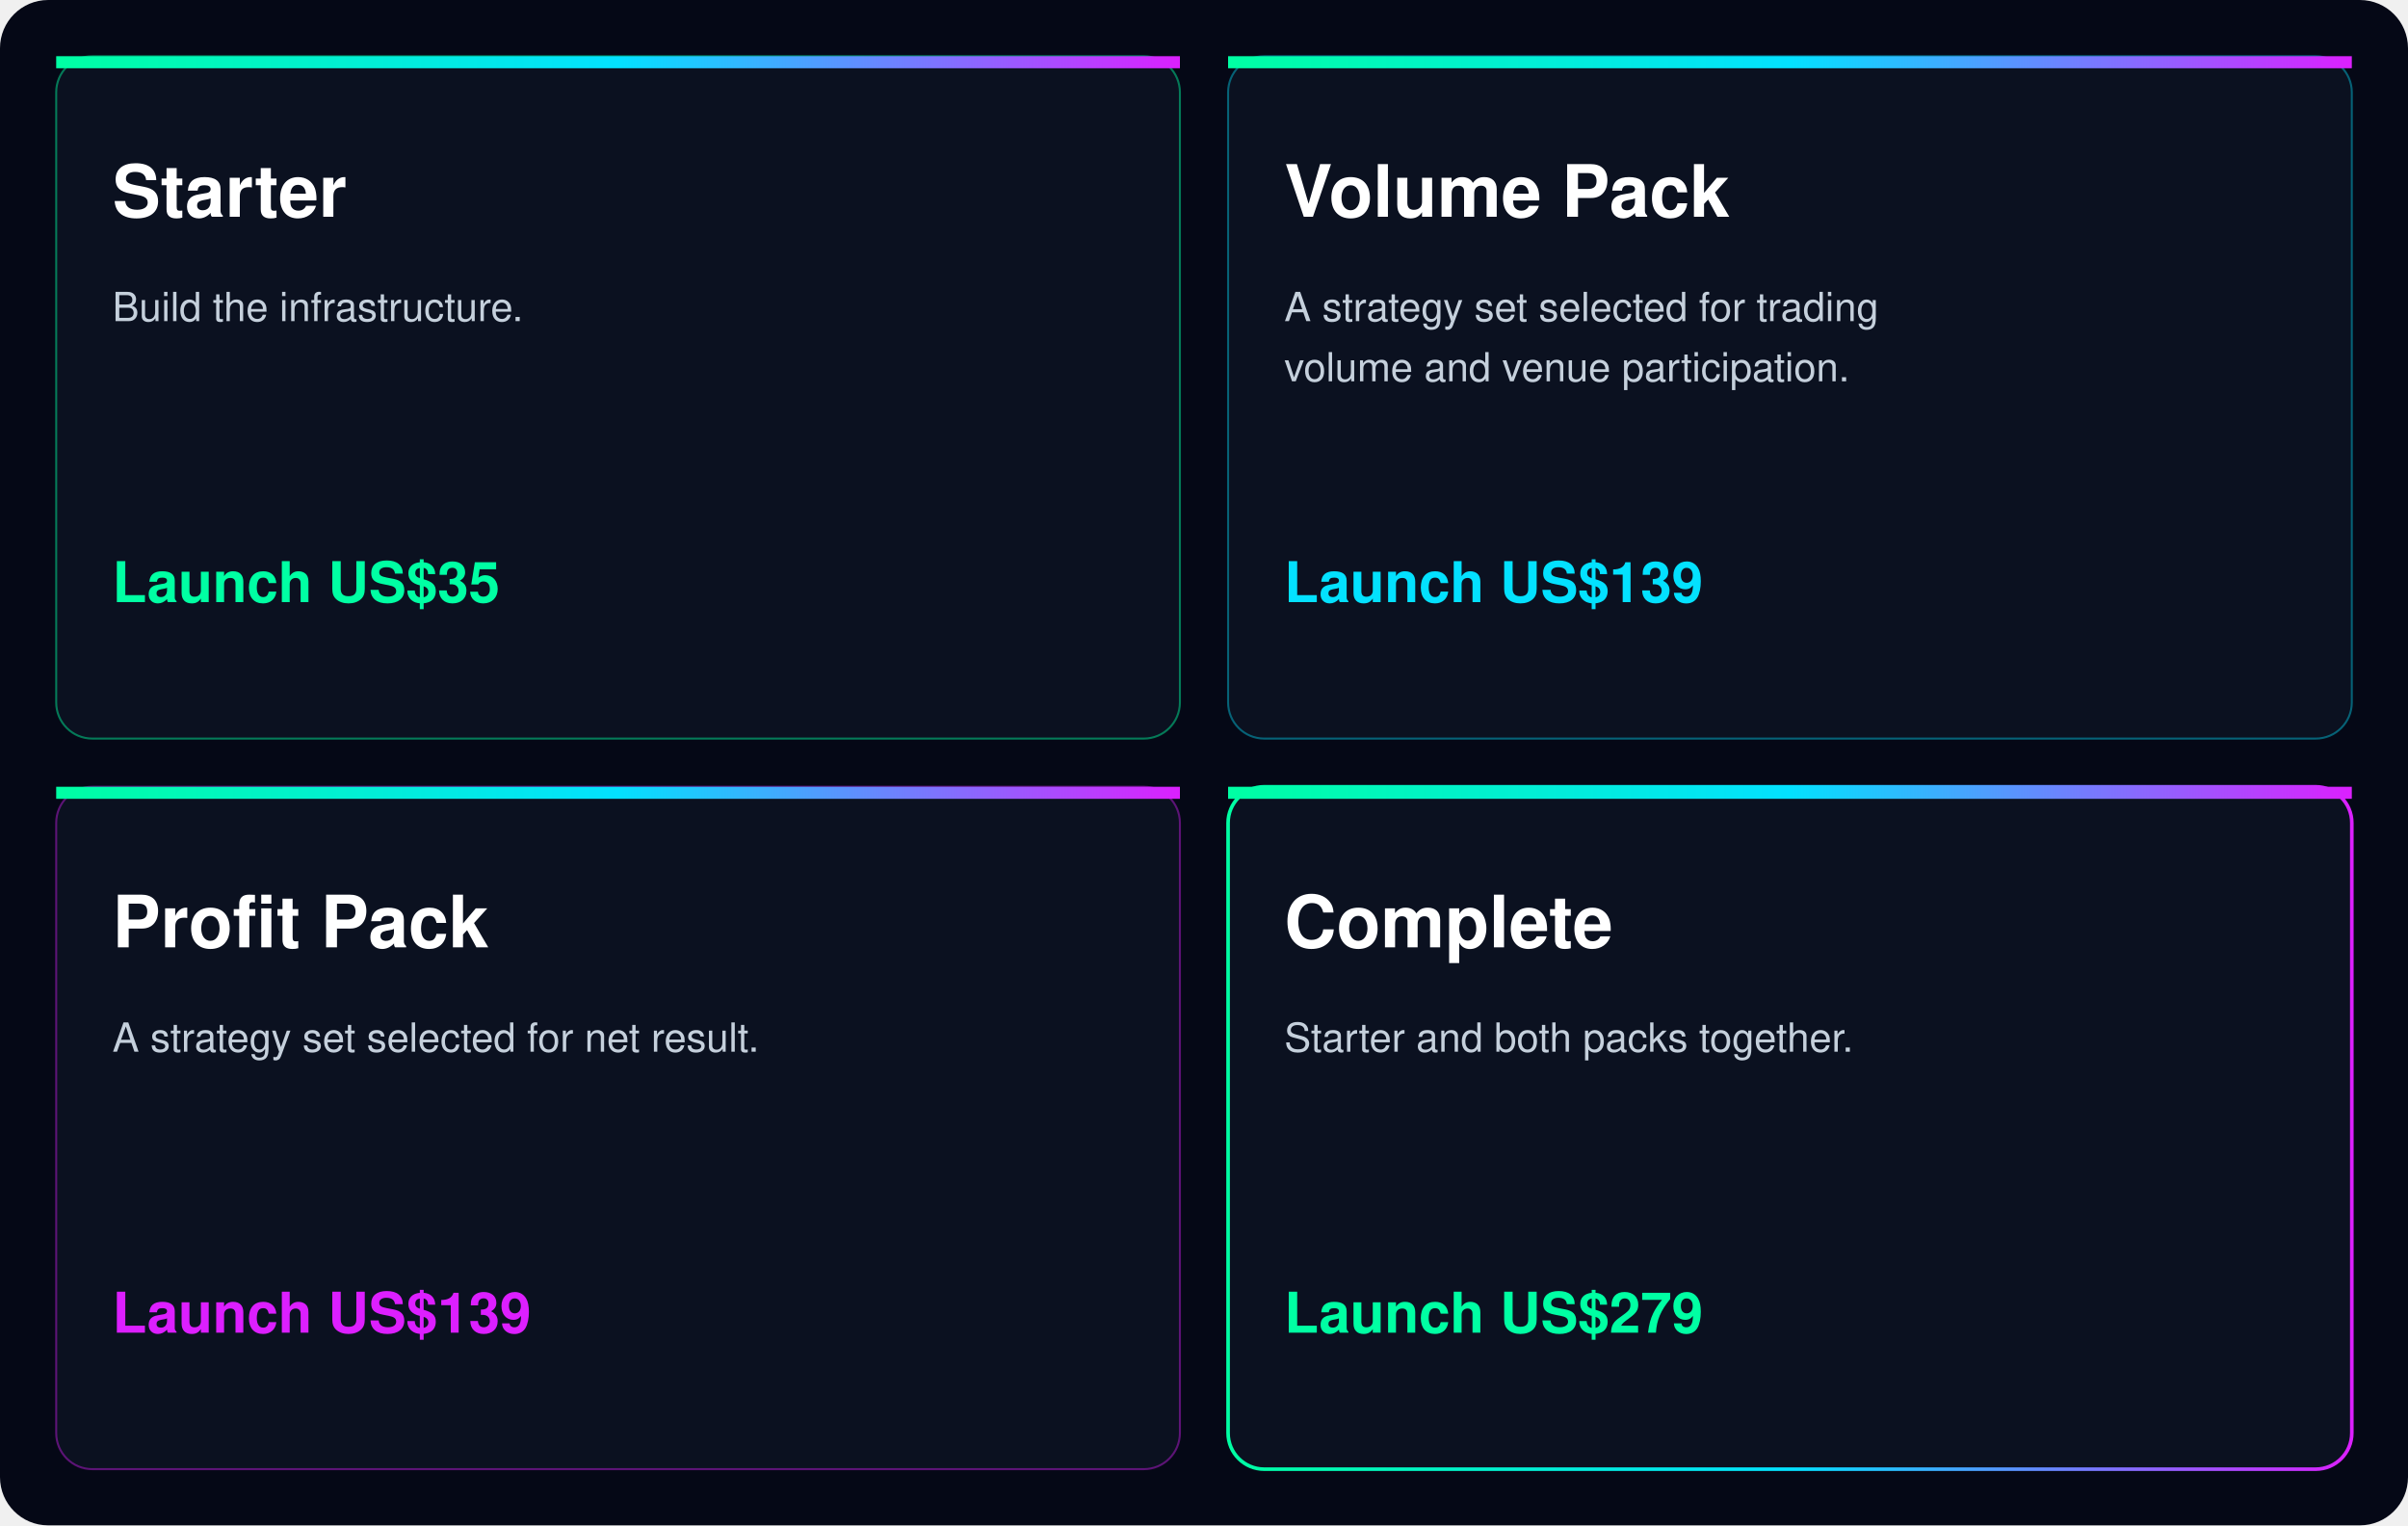
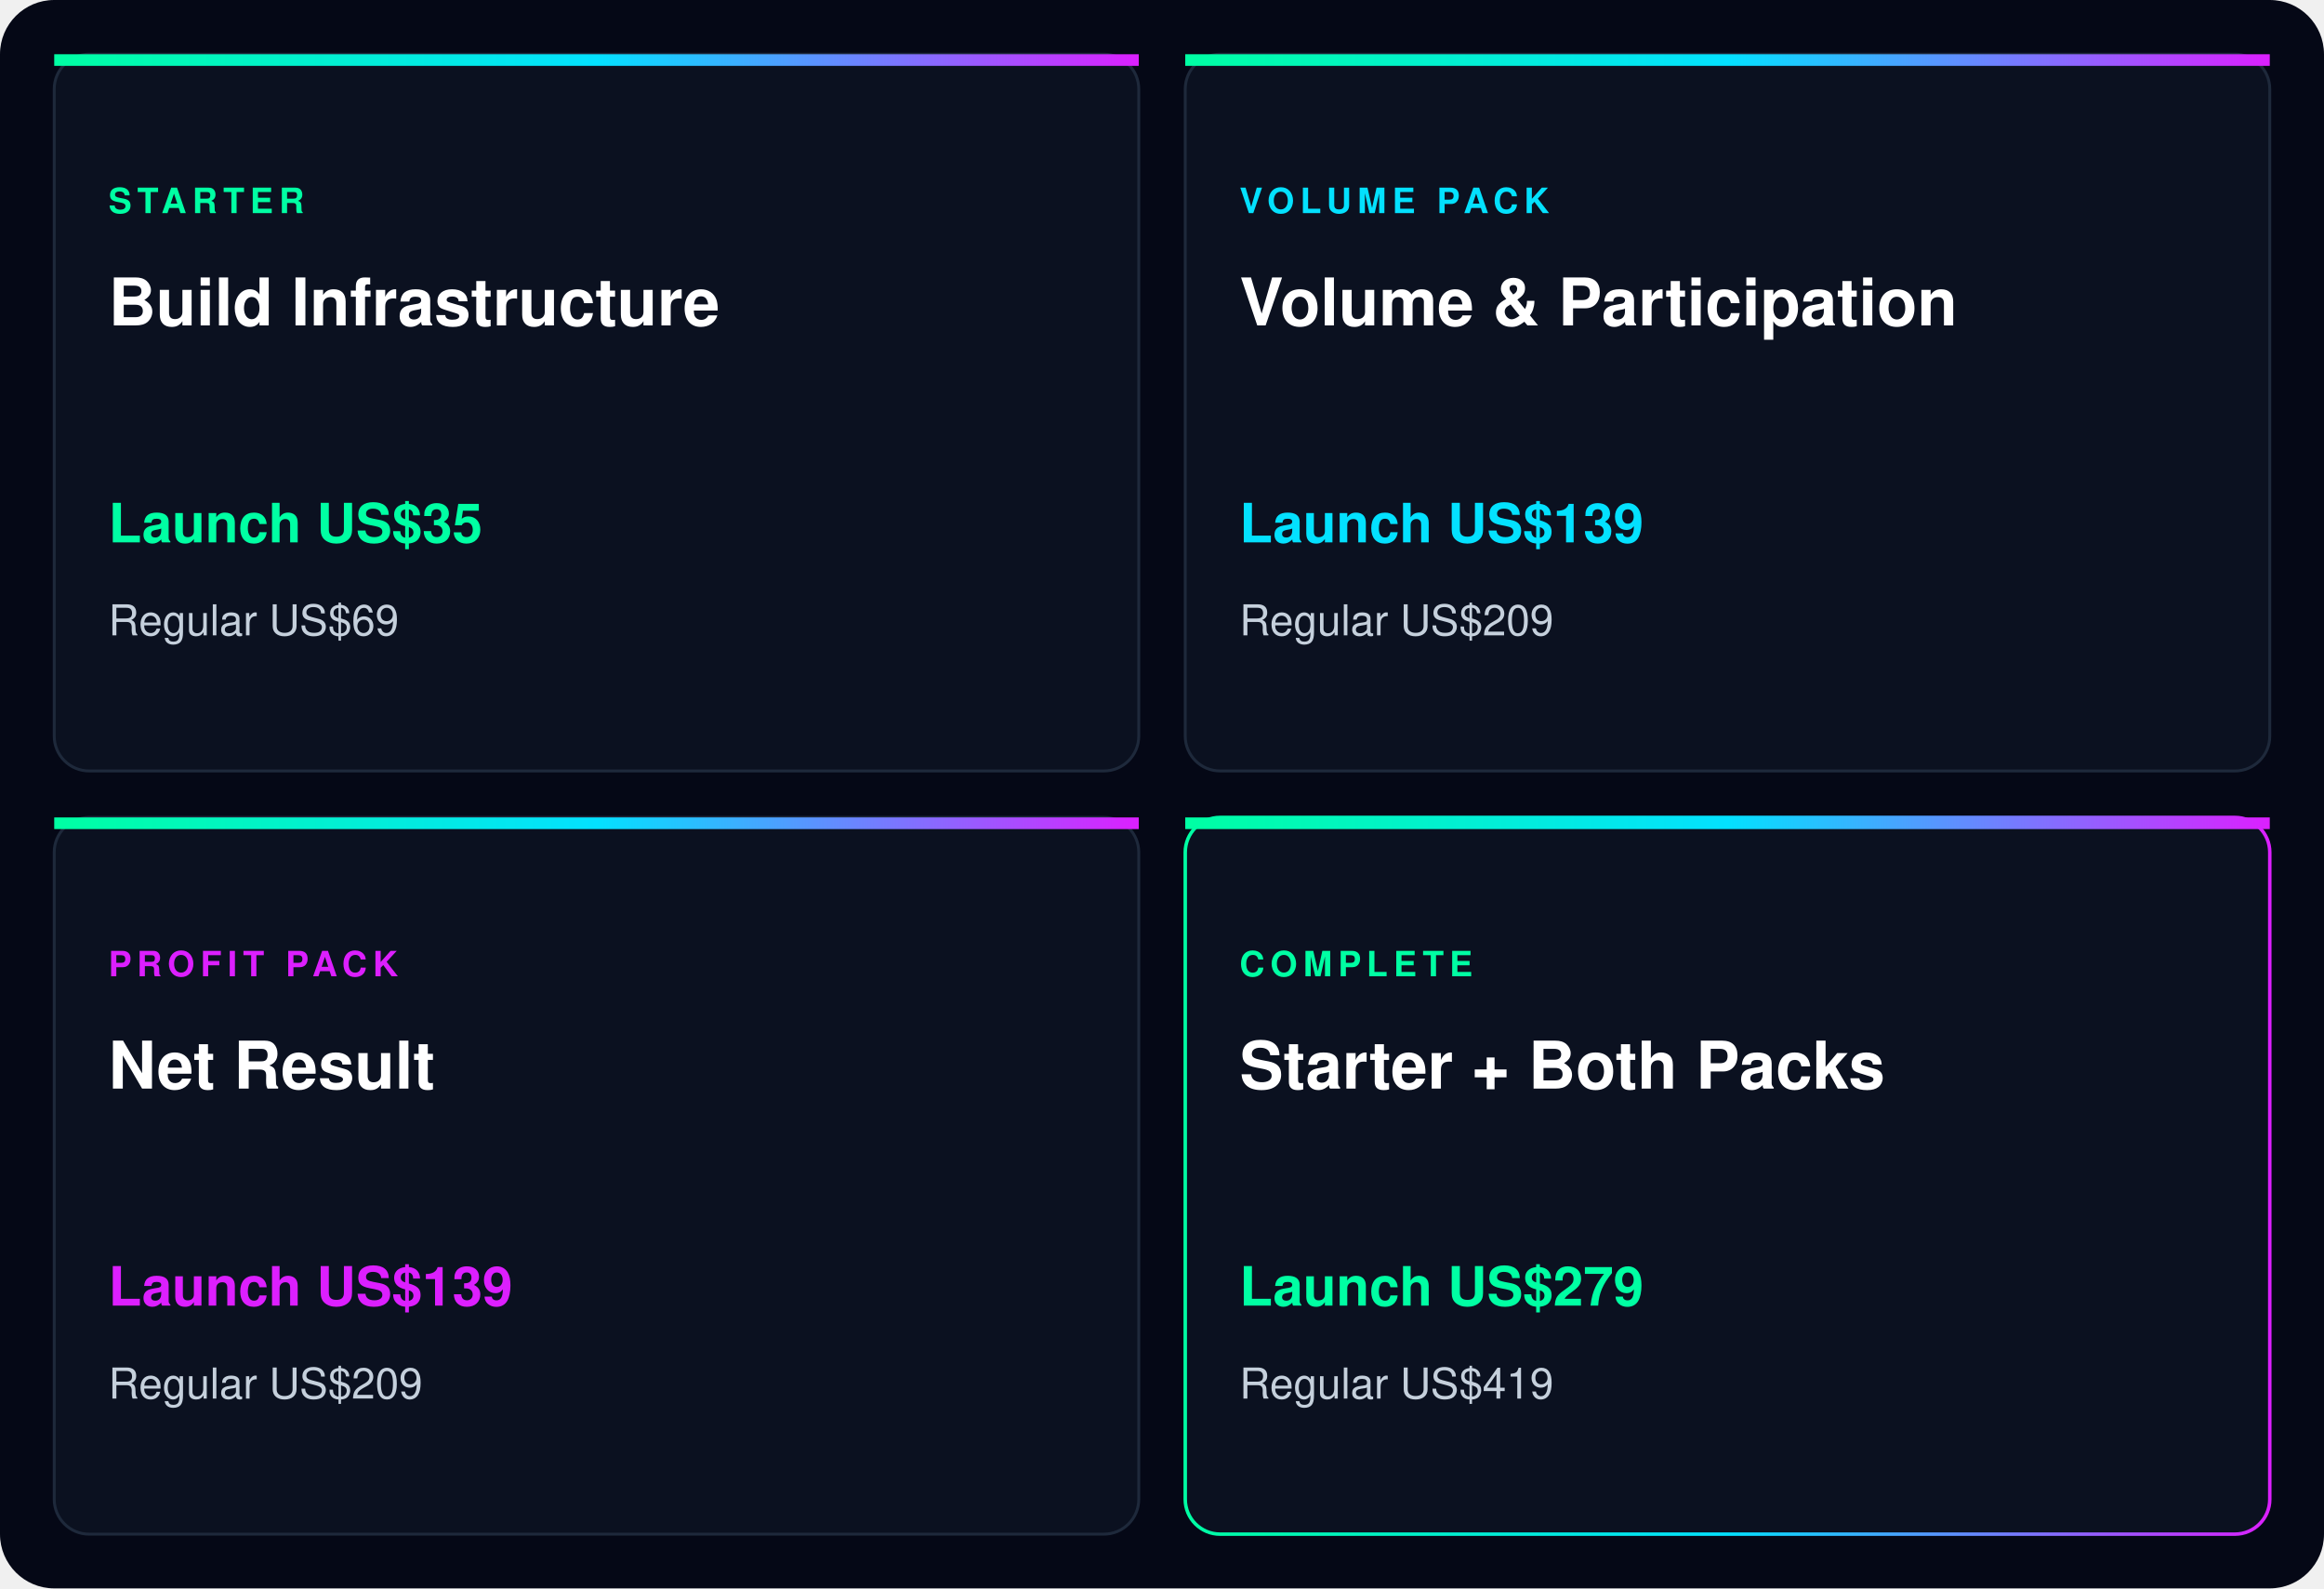
- <svg xmlns="http://www.w3.org/2000/svg" viewBox="0 0 1200 760" role="img">
+ <svg xmlns="http://www.w3.org/2000/svg" viewBox="0 0 1200 820" role="img">
  <defs>
    <linearGradient id="sol" x1="0" y1="0" x2="1" y2="0">
      <stop offset="0%" stop-color="#00FFA3" />
      <stop offset="50%" stop-color="#03E1FF" />
      <stop offset="100%" stop-color="#DC1FFF" />
    </linearGradient>
  </defs>
-   <rect width="1200" height="760" rx="24" fill="#050816" />
+   <rect width="1200" height="820" rx="28" fill="#050816" />
  <g font-family="Segoe UI, Helvetica, Arial, sans-serif">
    <g>
-       <rect x="28" y="28" width="560" height="340" rx="18" fill="#0B1120" stroke="rgba(0,255,163,0.45)" />
+       <rect x="28" y="28" width="560" height="370" rx="18" fill="#0B1120" stroke="#1E293B" stroke-width="1.5" />
      <rect x="28" y="28" width="560" height="6" fill="url(#sol)" />
-       <text x="56" y="108" fill="#FFFFFF" font-size="36" font-weight="700">Starter</text>
-       <text x="56" y="160" fill="#C5D0DC" font-size="20">Build the infrastructure.</text>
-       <text x="56" y="300" fill="#00FFA3" font-size="28" font-weight="700">Launch US$35</text>
+       <text x="56" y="110" fill="#00FFA3" font-size="18" font-weight="700" letter-spacing="3">STARTER</text>
+       <text x="56" y="168" fill="#FFFFFF" font-size="34" font-weight="700">Build Infrastructure</text>
+       <text x="56" y="280" fill="#00FFA3" font-size="28" font-weight="700">Launch US$35</text>
+       <text x="56" y="328" fill="#C5D0DC" font-size="22">Regular US$69</text>
    </g>
    <g>
-       <rect x="612" y="28" width="560" height="340" rx="18" fill="#0B1120" stroke="rgba(3,225,255,0.4)" />
+       <rect x="612" y="28" width="560" height="370" rx="18" fill="#0B1120" stroke="#1E293B" stroke-width="1.5" />
      <rect x="612" y="28" width="560" height="6" fill="url(#sol)" />
-       <text x="640" y="108" fill="#FFFFFF" font-size="36" font-weight="700">Volume Pack</text>
-       <text x="640" y="160" fill="#C5D0DC" font-size="20">A strategy set selected for trading</text>
-       <text x="640" y="190" fill="#C5D0DC" font-size="20">volume and venue participation.</text>
-       <text x="640" y="300" fill="#03E1FF" font-size="28" font-weight="700">Launch US$139</text>
+       <text x="640" y="110" fill="#03E1FF" font-size="18" font-weight="700" letter-spacing="3">VOLUME PACK</text>
+       <text x="640" y="168" fill="#FFFFFF" font-size="34" font-weight="700">Volume &amp; Participation</text>
+       <text x="640" y="280" fill="#03E1FF" font-size="28" font-weight="700">Launch US$139</text>
+       <text x="640" y="328" fill="#C5D0DC" font-size="22">Regular US$209</text>
    </g>
    <g>
-       <rect x="28" y="392" width="560" height="340" rx="18" fill="#0B1120" stroke="rgba(220,31,255,0.4)" />
-       <rect x="28" y="392" width="560" height="6" fill="url(#sol)" />
-       <text x="56" y="472" fill="#FFFFFF" font-size="36" font-weight="700">Profit Pack</text>
-       <text x="56" y="524" fill="#C5D0DC" font-size="20">A strategy set selected for net result.</text>
-       <text x="56" y="664" fill="#DC1FFF" font-size="28" font-weight="700">Launch US$139</text>
+       <rect x="28" y="422" width="560" height="370" rx="18" fill="#0B1120" stroke="#1E293B" stroke-width="1.5" />
+       <rect x="28" y="422" width="560" height="6" fill="url(#sol)" />
+       <text x="56" y="504" fill="#DC1FFF" font-size="18" font-weight="700" letter-spacing="3">PROFIT PACK</text>
+       <text x="56" y="562" fill="#FFFFFF" font-size="34" font-weight="700">Net Result</text>
+       <text x="56" y="674" fill="#DC1FFF" font-size="28" font-weight="700">Launch US$139</text>
+       <text x="56" y="722" fill="#C5D0DC" font-size="22">Regular US$209</text>
    </g>
    <g>
-       <rect x="612" y="392" width="560" height="340" rx="18" fill="#0B1120" stroke="url(#sol)" stroke-width="1.8" />
-       <rect x="612" y="392" width="560" height="6" fill="url(#sol)" />
-       <text x="640" y="472" fill="#FFFFFF" font-size="36" font-weight="700">Complete</text>
-       <text x="640" y="524" fill="#C5D0DC" font-size="20">Starter and both packs together.</text>
-       <text x="640" y="664" fill="#00FFA3" font-size="28" font-weight="700">Launch US$279</text>
+       <rect x="612" y="422" width="560" height="370" rx="18" fill="#0B1120" stroke="url(#sol)" stroke-width="1.8" />
+       <rect x="612" y="422" width="560" height="6" fill="url(#sol)" />
+       <text x="640" y="504" fill="#00FFA3" font-size="18" font-weight="700" letter-spacing="3">COMPLETE</text>
+       <text x="640" y="562" fill="#FFFFFF" font-size="34" font-weight="700">Starter + Both Packs</text>
+       <text x="640" y="674" fill="#00FFA3" font-size="28" font-weight="700">Launch US$279</text>
+       <text x="640" y="722" fill="#C5D0DC" font-size="22">Regular US$419</text>
    </g>
  </g>
</svg>
